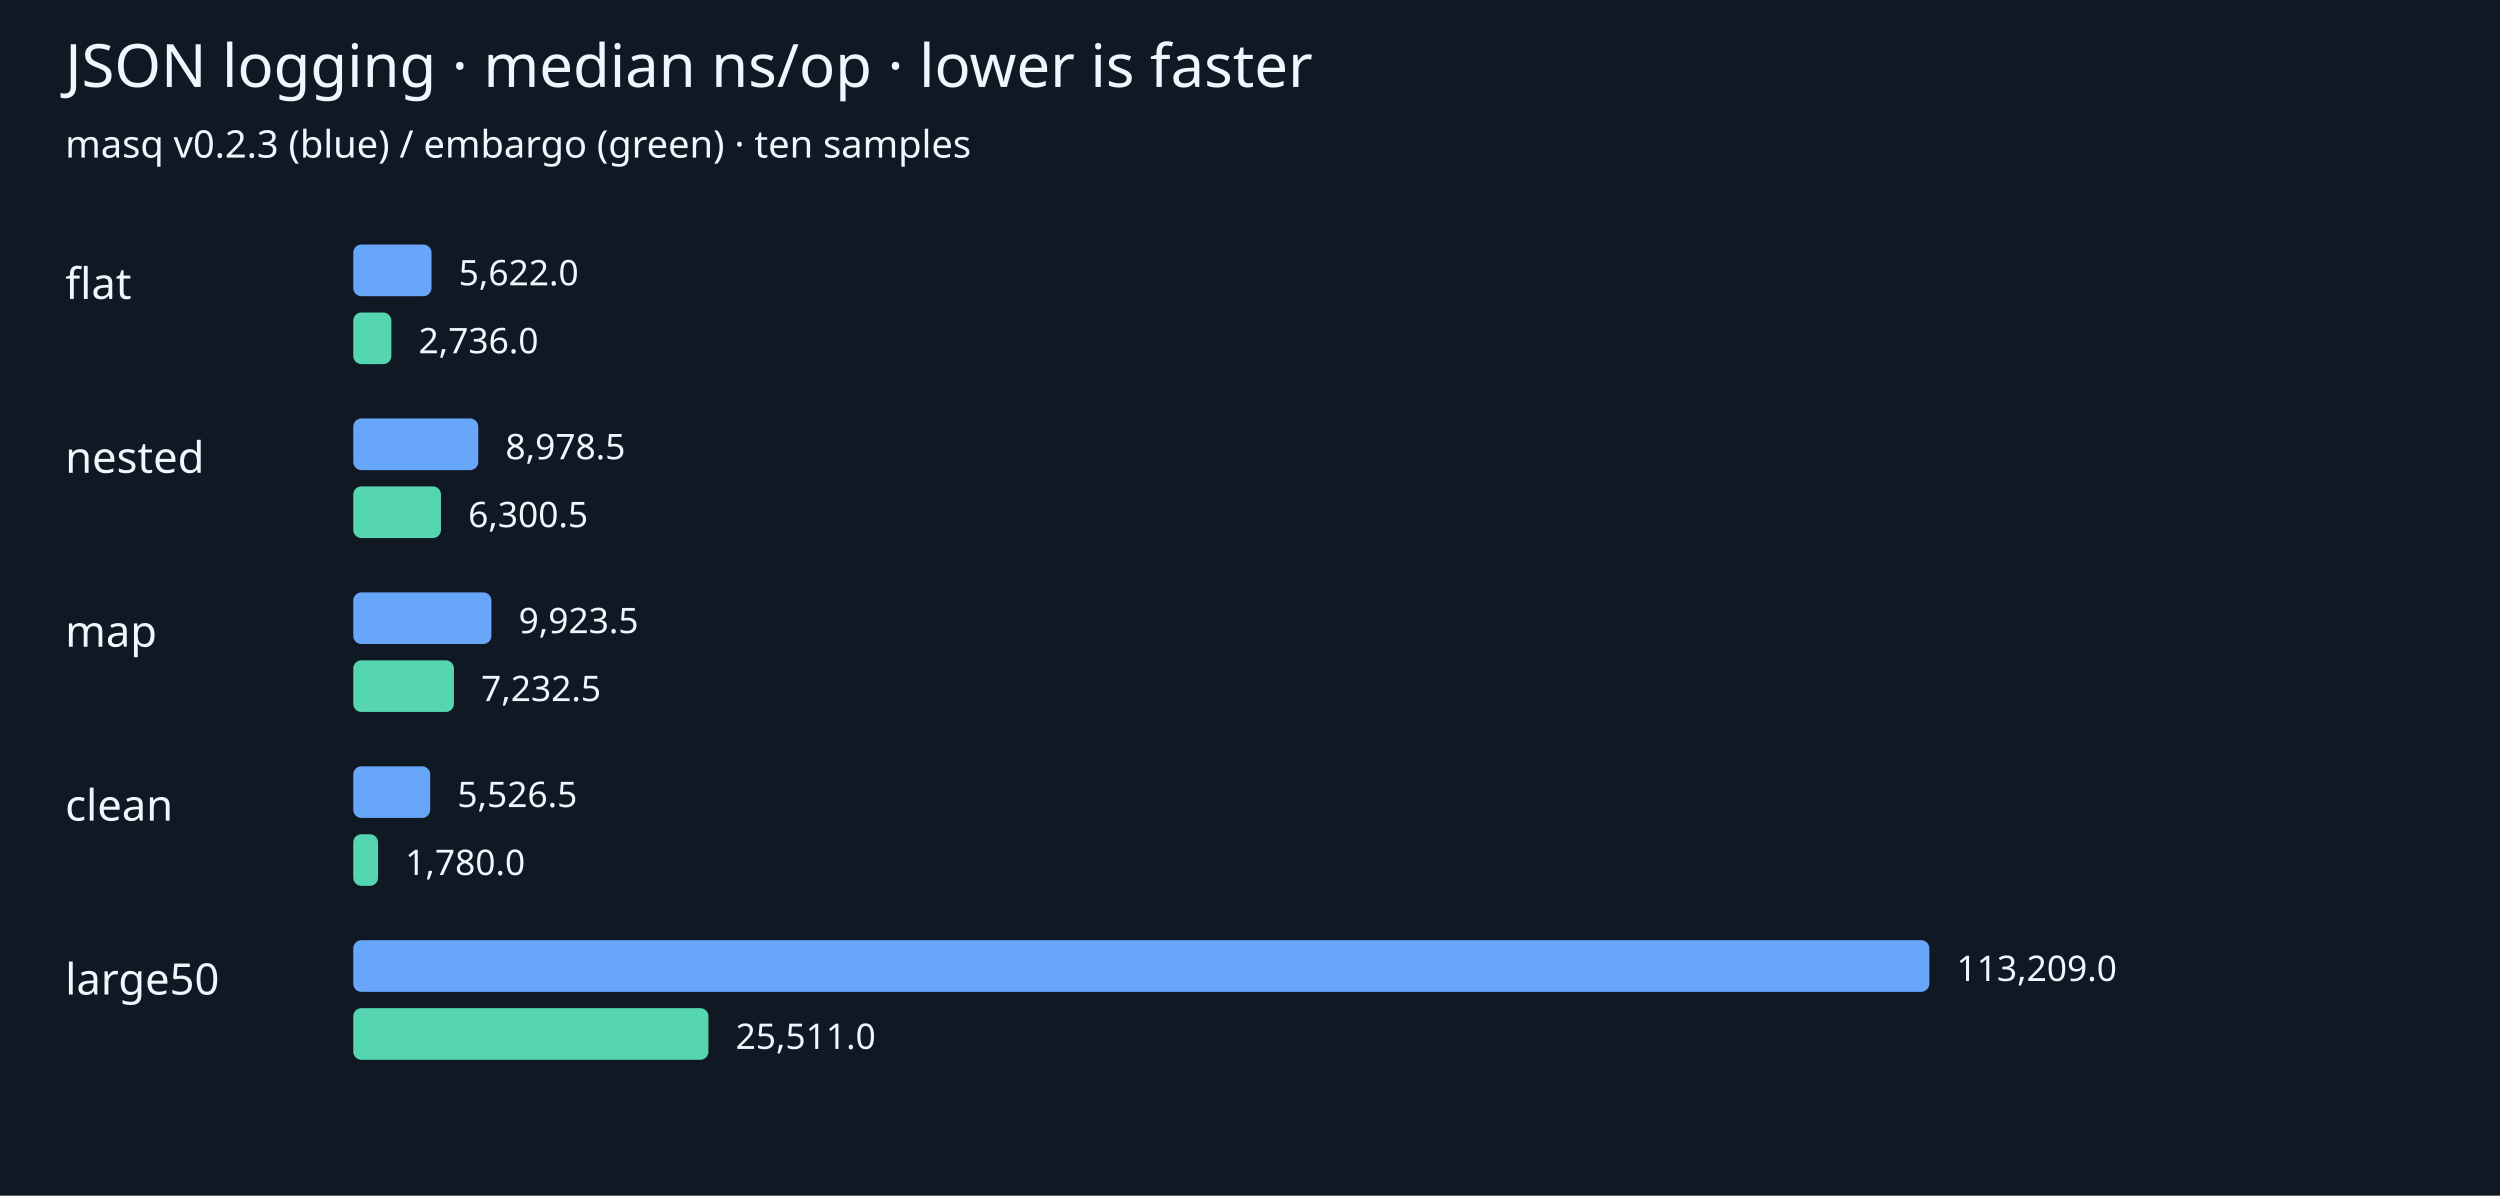
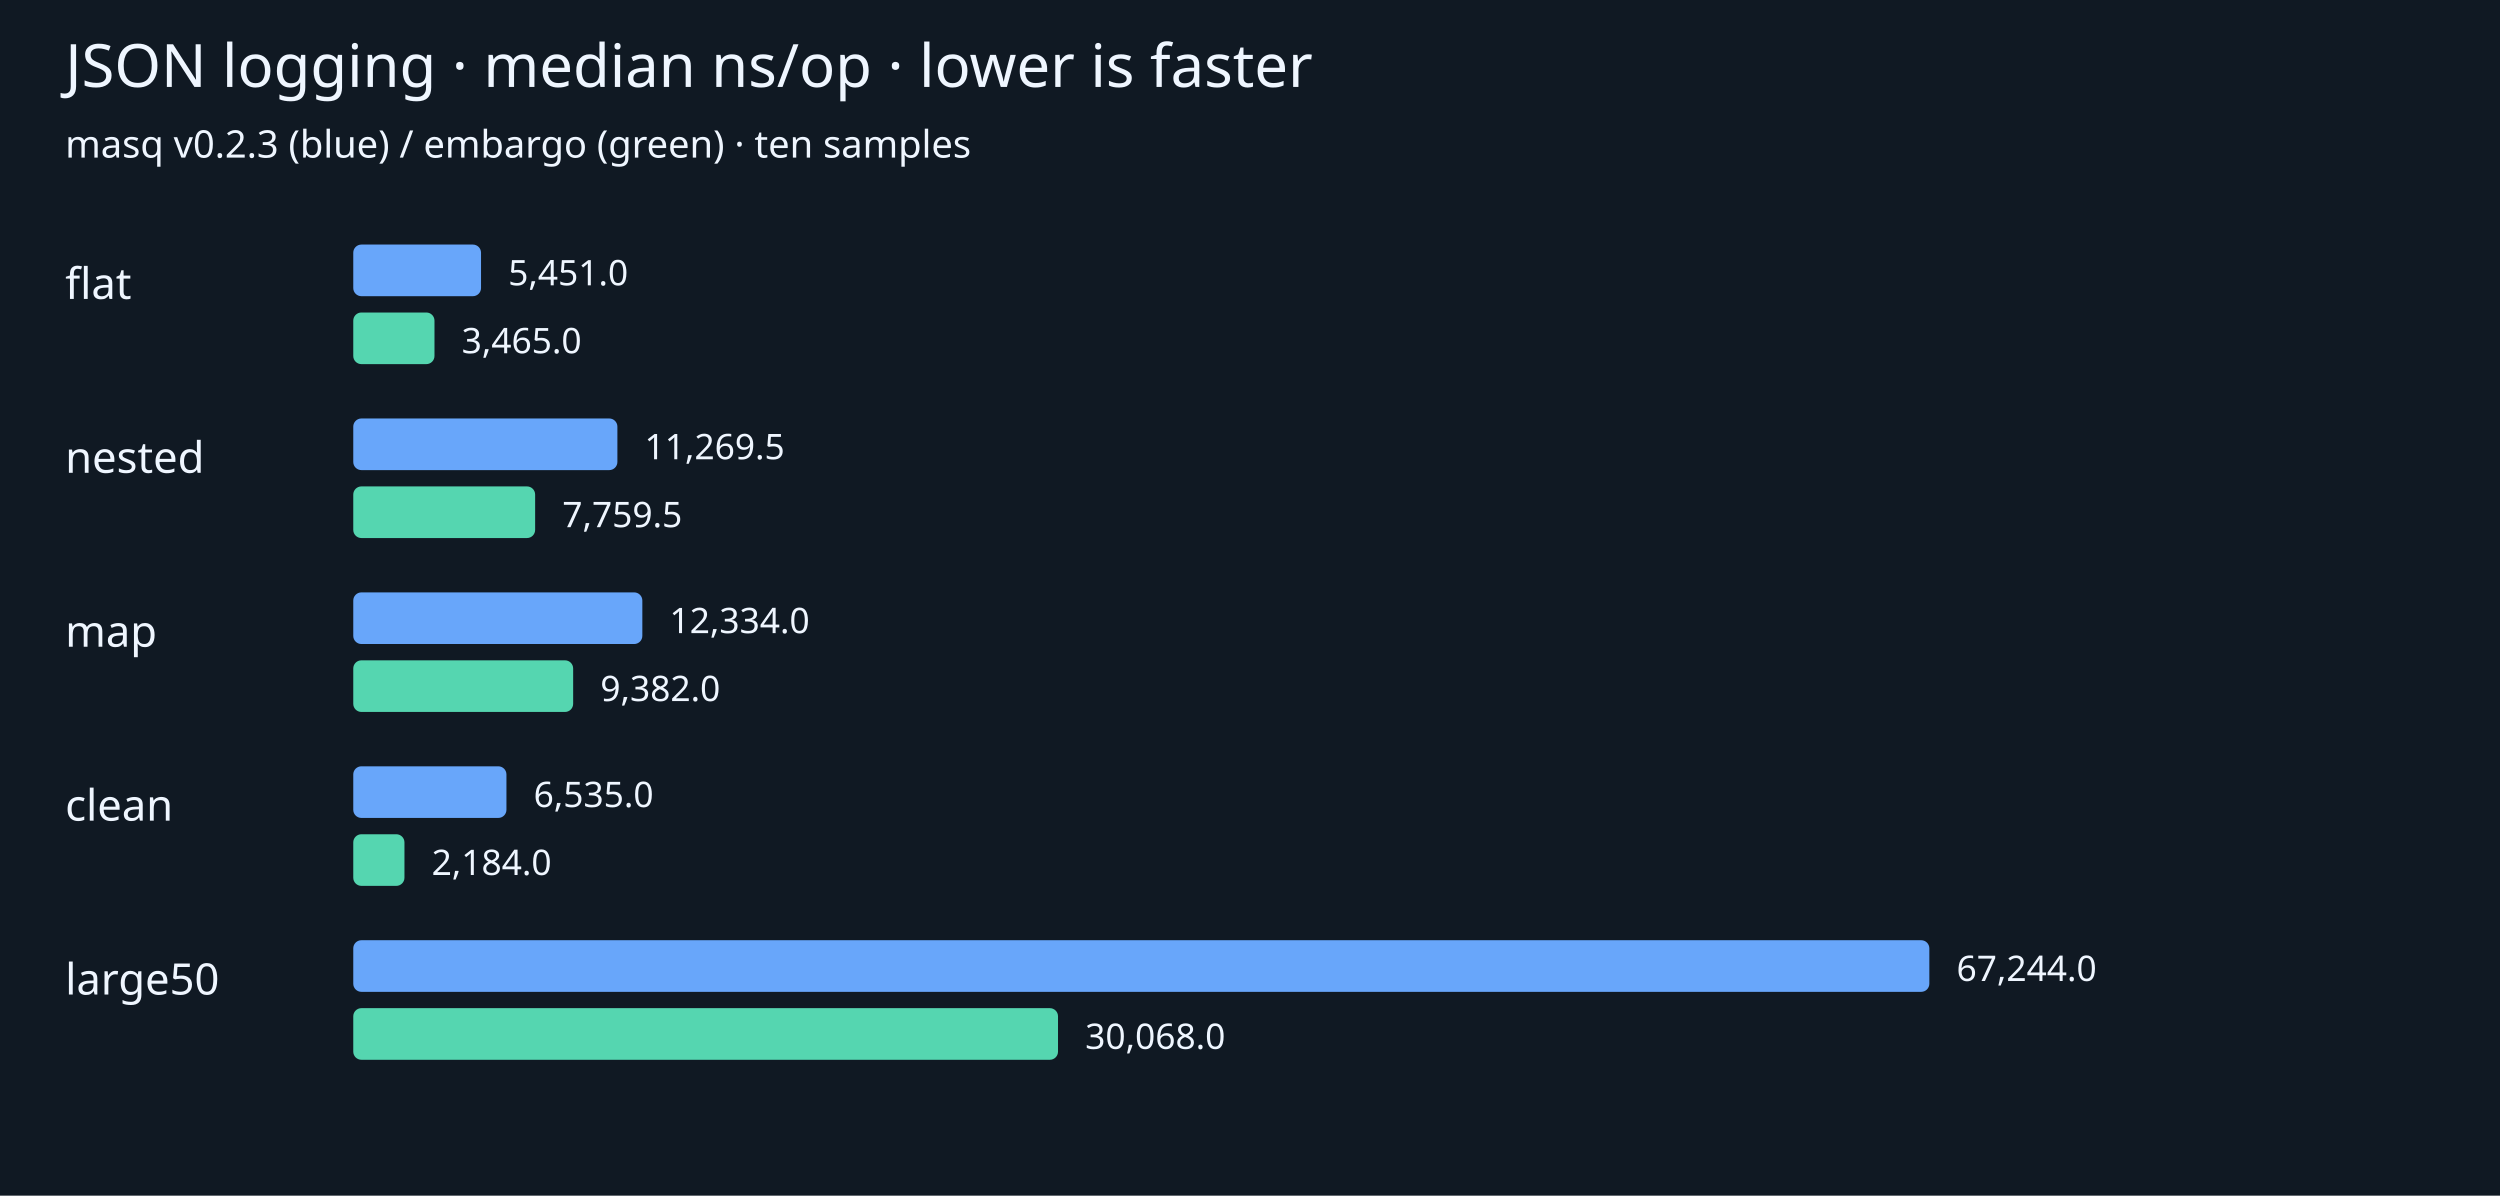
<svg xmlns="http://www.w3.org/2000/svg" width="920" height="440" viewBox="0 0 920 440" role="img" aria-labelledby="title desc">
  <rect width="920" height="440" fill="#101923" />
  <g font-family="sans-serif" fill="#eff6ff">
    <text x="24" y="32" font-size="22">JSON logging · median ns/op · lower is faster</text>
    <text x="24" y="58" font-size="14">masq v0.2.3 (blue) / embargo (green) · ten samples</text>
    <text x="24" y="110" font-size="16">flat</text>
-     <rect x="130" y="90" width="28.80" height="19" rx="3" fill="#68a6fa" />
-     <text x="168.80" y="105" font-size="13">5,622.0</text>
-     <rect x="130" y="115" width="14.02" height="19" rx="3" fill="#55d6b0" />
-     <text x="154.02" y="130" font-size="13">2,736.0</text>
+     <rect x="130" y="90" width="47.02" height="19" rx="3" fill="#68a6fa" />
+     <text x="187.02" y="105" font-size="13">5,451.0</text>
+     <rect x="130" y="115" width="29.89" height="19" rx="3" fill="#55d6b0" />
+     <text x="169.89" y="130" font-size="13">3,465.0</text>
    <text x="24" y="174" font-size="16">nested</text>
-     <rect x="130" y="154" width="46.00" height="19" rx="3" fill="#68a6fa" />
-     <text x="186.00" y="169" font-size="13">8,978.5</text>
-     <rect x="130" y="179" width="32.28" height="19" rx="3" fill="#55d6b0" />
-     <text x="172.28" y="194" font-size="13">6,300.5</text>
+     <rect x="130" y="154" width="97.20" height="19" rx="3" fill="#68a6fa" />
+     <text x="237.20" y="169" font-size="13">11,269.5</text>
+     <rect x="130" y="179" width="66.93" height="19" rx="3" fill="#55d6b0" />
+     <text x="206.93" y="194" font-size="13">7,759.5</text>
    <text x="24" y="238" font-size="16">map</text>
-     <rect x="130" y="218" width="50.84" height="19" rx="3" fill="#68a6fa" />
-     <text x="190.84" y="233" font-size="13">9,923.5</text>
-     <rect x="130" y="243" width="37.05" height="19" rx="3" fill="#55d6b0" />
-     <text x="177.05" y="258" font-size="13">7,232.5</text>
+     <rect x="130" y="218" width="106.38" height="19" rx="3" fill="#68a6fa" />
+     <text x="246.38" y="233" font-size="13">12,334.0</text>
+     <rect x="130" y="243" width="80.92" height="19" rx="3" fill="#55d6b0" />
+     <text x="220.92" y="258" font-size="13">9,382.0</text>
    <text x="24" y="302" font-size="16">clean</text>
-     <rect x="130" y="282" width="28.31" height="19" rx="3" fill="#68a6fa" />
-     <text x="168.31" y="297" font-size="13">5,526.5</text>
-     <rect x="130" y="307" width="9.12" height="19" rx="3" fill="#55d6b0" />
-     <text x="149.12" y="322" font-size="13">1,780.0</text>
+     <rect x="130" y="282" width="56.37" height="19" rx="3" fill="#68a6fa" />
+     <text x="196.37" y="297" font-size="13">6,535.0</text>
+     <rect x="130" y="307" width="18.84" height="19" rx="3" fill="#55d6b0" />
+     <text x="158.84" y="322" font-size="13">2,184.0</text>
    <text x="24" y="366" font-size="16">large50</text>
    <rect x="130" y="346" width="580.00" height="19" rx="3" fill="#68a6fa" />
-     <text x="720.00" y="361" font-size="13">113,209.0</text>
-     <rect x="130" y="371" width="130.70" height="19" rx="3" fill="#55d6b0" />
-     <text x="270.70" y="386" font-size="13">25,511.0</text>
+     <text x="720.00" y="361" font-size="13">67,244.0</text>
+     <rect x="130" y="371" width="259.35" height="19" rx="3" fill="#55d6b0" />
+     <text x="399.35" y="386" font-size="13">30,068.0</text>
  </g>
</svg>
